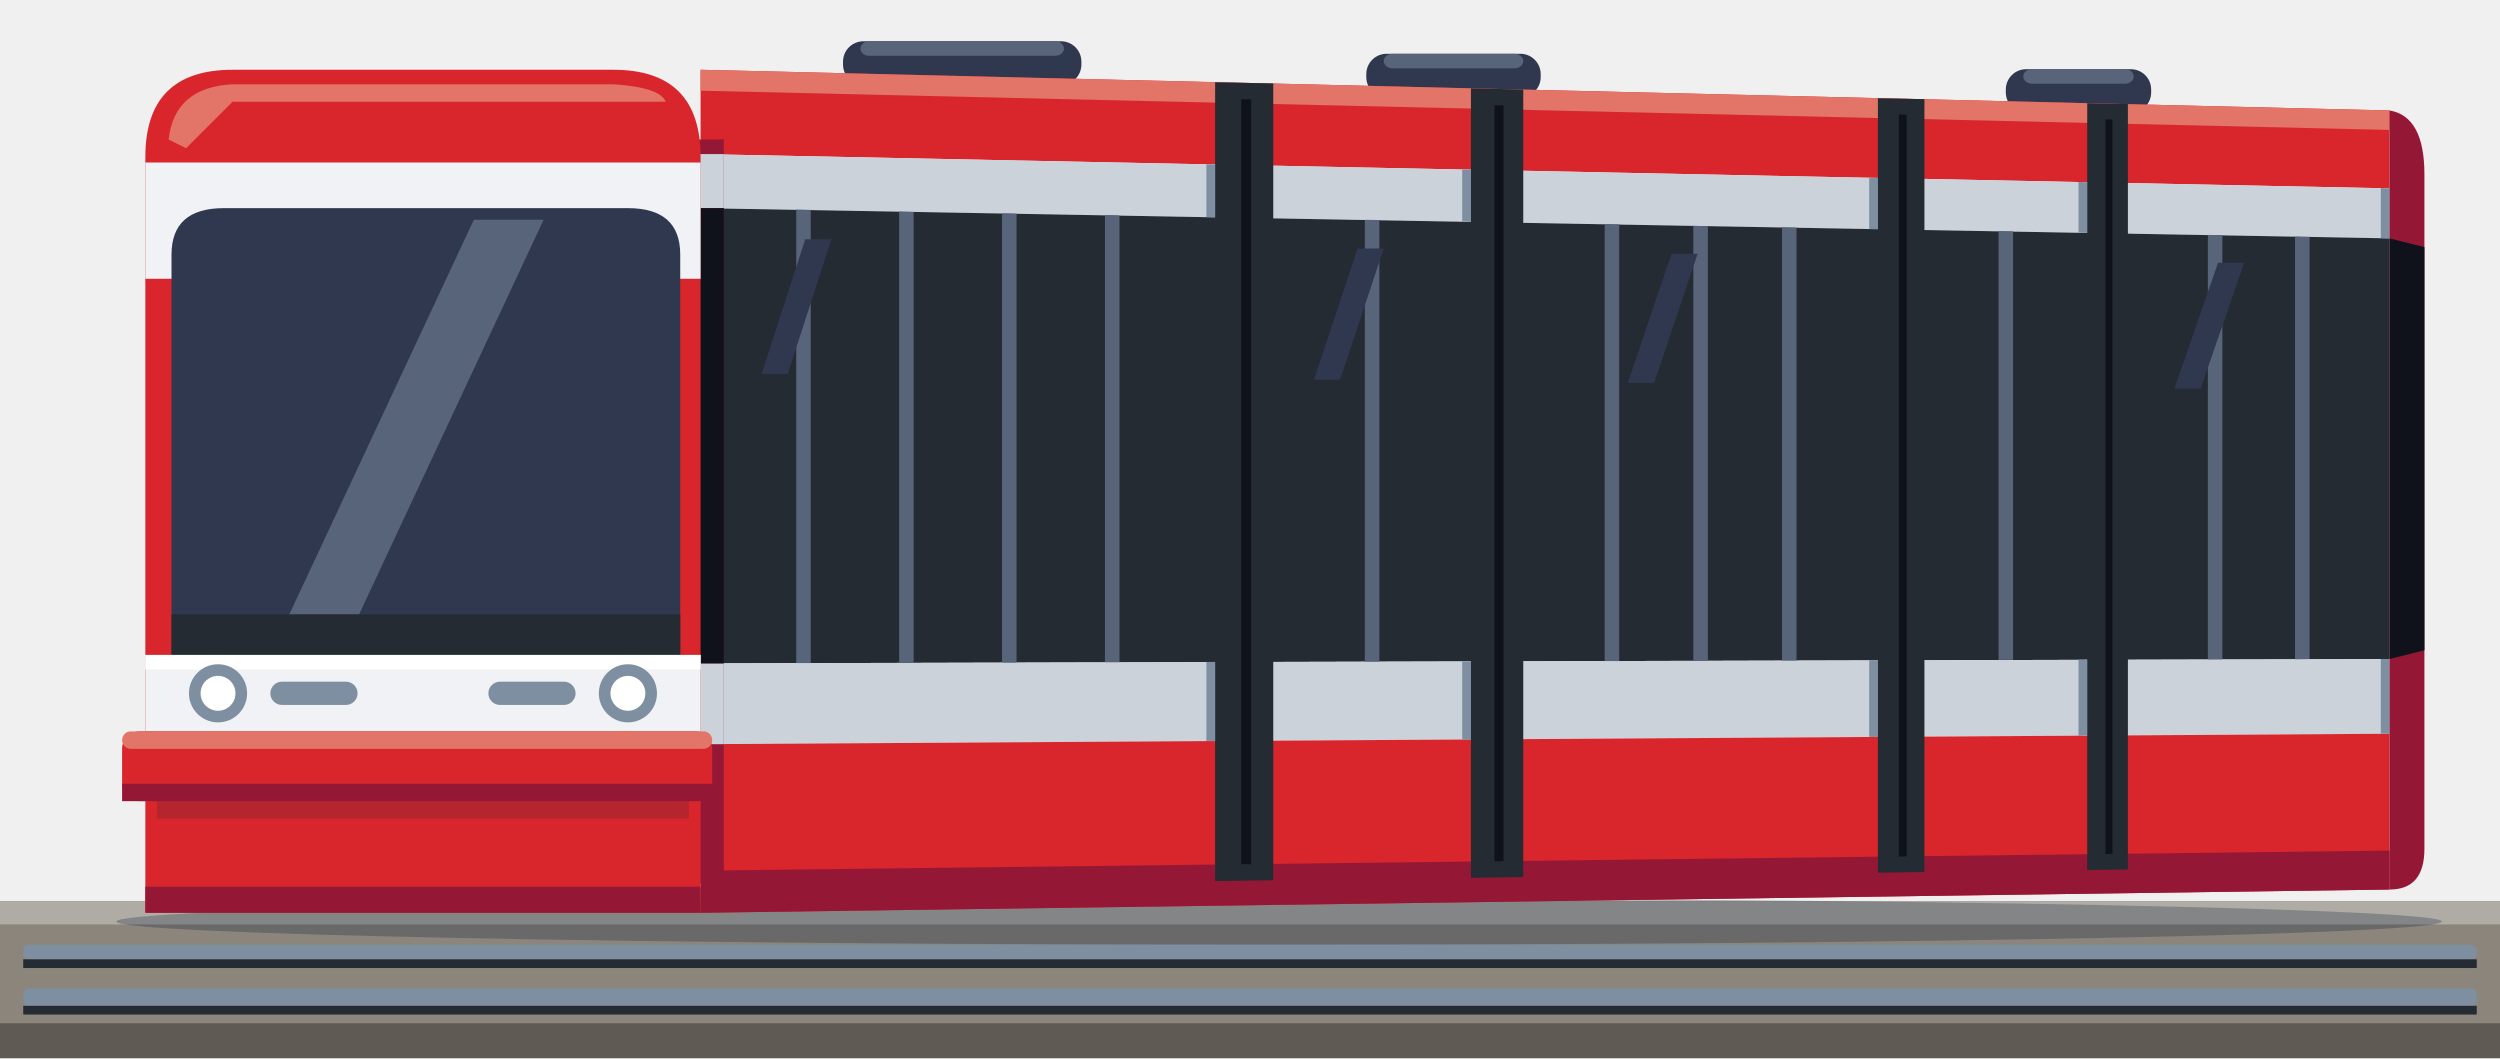
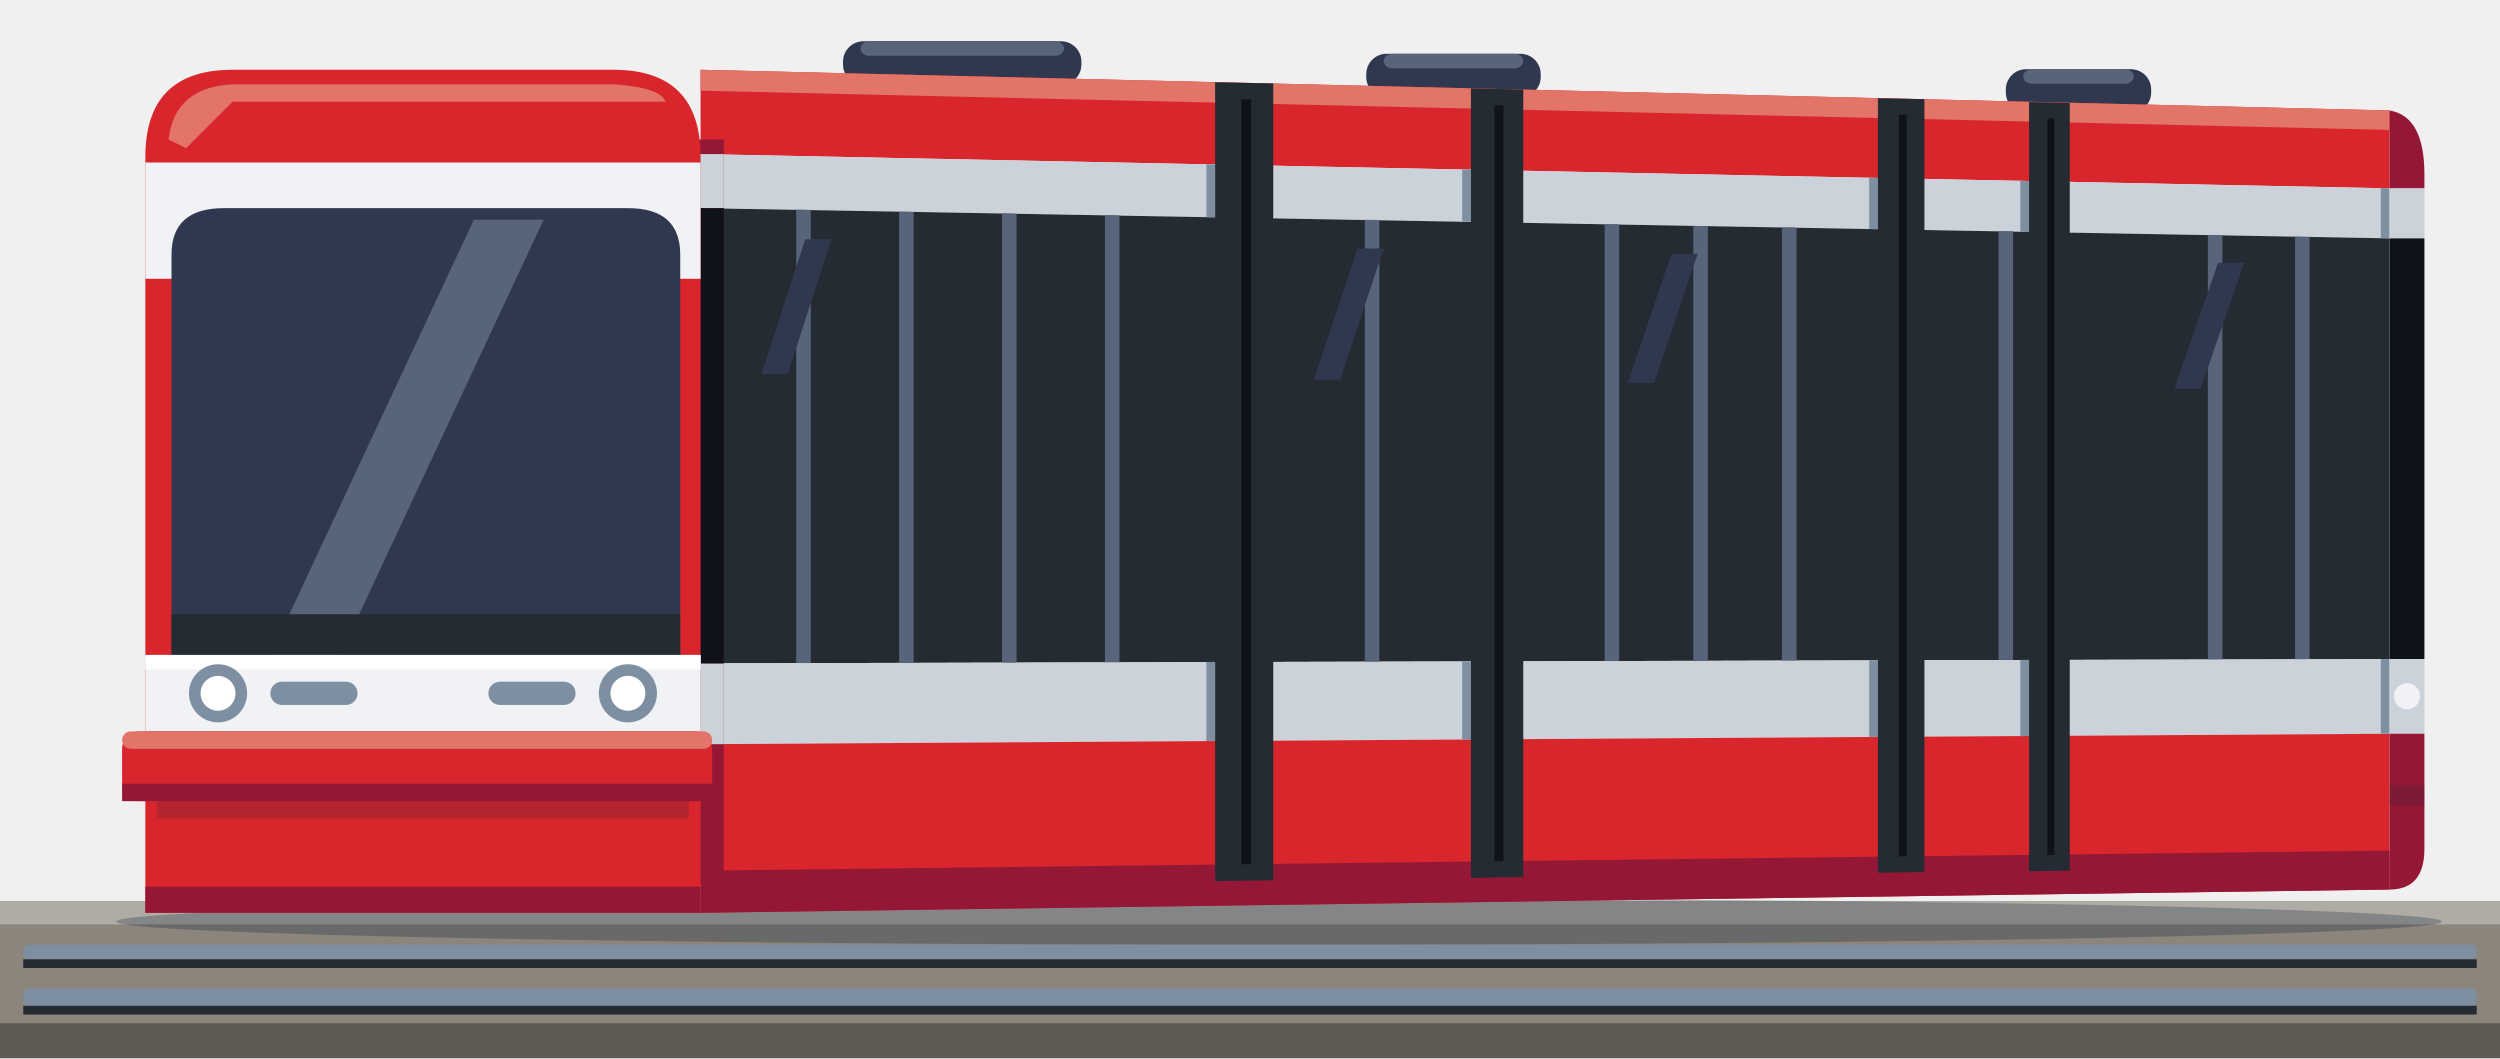
<svg xmlns="http://www.w3.org/2000/svg" width="860" height="364" viewBox="0 0 860 364" shape-rendering="geometricPrecision">
  <g transform="translate(0 -126)">
    <rect x="0" y="436" width="860" height="54" fill="#8b857c" />
    <rect x="0" y="436" width="860" height="8" fill="#afaca5" />
    <rect x="0" y="478" width="860" height="12" fill="#605a55" />
    <ellipse cx="440" cy="443" rx="400" ry="8" fill="#16203a" opacity="0.28" />
    <rect x="8" y="451" width="844" height="5" rx="2" fill="#7d8fa0" />
    <rect x="8" y="456" width="844" height="3" fill="#242b33" />
    <rect x="8" y="466" width="844" height="6" rx="2" fill="#7d8fa0" />
    <rect x="8" y="472" width="844" height="3" fill="#242b33" />
    <rect x="290" y="140.2" width="82" height="15" rx="7" fill="#30384f" />
    <rect x="296" y="140.2" width="70" height="5" rx="3" fill="#57647a" />
    <rect x="470" y="144.5" width="60" height="15" rx="7" fill="#30384f" />
    <rect x="476" y="144.5" width="48" height="5" rx="3" fill="#57647a" />
    <rect x="690" y="149.8" width="50" height="15" rx="7" fill="#30384f" />
    <rect x="696" y="149.8" width="38" height="5" rx="3" fill="#57647a" />
    <polygon points="241,150 822,164 822,190.8 241,179" fill="#d8262c" />
    <polygon points="241,179 822,190.8 822,208 241,197.6" fill="#cbd2da" />
    <polygon points="241,197.6 822,208 822,352.7 241,354.2" fill="#242b33" />
    <polygon points="241,354.2 822,352.7 822,378.4 241,382" fill="#cbd2da" />
    <polygon points="241,382 822,378.4 822,432 241,440" fill="#d8262c" />
    <polygon points="241,150 822,164 822,170.7 241,157.2" fill="#e27468" />
    <polygon points="241,425.5 822,418.6 822,432 241,440" fill="#941835" />
    <polygon points="273.9,198.1 278.9,198.2 278.9,354.1 273.9,354.1" fill="#57647a" />
    <polygon points="309.3,198.8 314.3,198.9 314.3,354 309.3,354" fill="#57647a" />
    <polygon points="344.7,199.4 349.7,199.5 349.7,353.9 344.7,353.9" fill="#57647a" />
    <polygon points="380.1,200 385.1,200.1 385.1,353.8 380.1,353.8" fill="#57647a" />
    <polygon points="415,182.5 418,182.6 418,200.7 415,200.7" fill="#7d8fa0" />
    <polygon points="415,353.7 418,353.7 418,380.9 415,380.9" fill="#7d8fa0" />
    <polygon points="469.5,201.6 474.5,201.7 474.5,353.6 469.5,353.6" fill="#57647a" />
    <polygon points="503,184.3 506,184.4 506,202.3 503,202.2" fill="#7d8fa0" />
    <polygon points="503,353.5 506,353.5 506,380.4 503,380.4" fill="#7d8fa0" />
    <polygon points="552,203.1 557,203.2 557,353.4 552,353.4" fill="#57647a" />
    <polygon points="582.5,203.7 587.5,203.8 587.5,353.3 582.5,353.3" fill="#57647a" />
    <polygon points="613,204.2 618,204.3 618,353.2 613,353.2" fill="#57647a" />
    <polygon points="643,187.2 646,187.2 646,204.8 643,204.8" fill="#7d8fa0" />
    <polygon points="643,353.1 646,353.1 646,379.5 643,379.5" fill="#7d8fa0" />
    <polygon points="687.5,205.5 692.5,205.6 692.5,353 687.5,353" fill="#57647a" />
-     <polygon points="715,188.6 718,188.7 718,206.1 715,206" fill="#7d8fa0" />
-     <polygon points="715,352.9 718,352.9 718,379 715,379.1" fill="#7d8fa0" />
+     <polygon points="695,188.2 698,188.3 698,205.8 695,205.7" fill="#7d8fa0" />
+     <polygon points="695,353 698,353 698,379.2 695,379.3" fill="#7d8fa0" />
    <polygon points="759.5,206.8 764.5,206.9 764.5,352.8 759.5,352.8" fill="#57647a" />
    <polygon points="789.5,207.4 794.5,207.5 794.5,352.7 789.5,352.8" fill="#57647a" />
    <polygon points="819,190.7 822,190.8 822,208 819,207.9" fill="#7d8fa0" />
    <polygon points="819,352.7 822,352.7 822,378.4 819,378.4" fill="#7d8fa0" />
    <polygon points="262,254.6 277,208.3 286,208.3 271,254.6" fill="#30384f" />
    <polygon points="452,256.6 467,211.5 476,211.5 461,256.6" fill="#30384f" />
    <polygon points="560,257.7 575,213.3 584,213.3 569,257.7" fill="#30384f" />
    <polygon points="748,259.7 763,216.4 772,216.4 757,259.7" fill="#30384f" />
    <polygon points="418,154.3 438,154.7 438,428.8 418,429.1" fill="#242b33" />
    <polygon points="427,160.1 430.4,160.2 430.4,423.3 427,423.3" fill="#0f121a" />
    <polygon points="506,156.4 524,156.8 524,427.7 506,428" fill="#242b33" />
    <polygon points="514.1,162.2 517.2,162.2 517.2,422.2 514.1,422.3" fill="#0f121a" />
    <polygon points="646,159.8 662,160.1 662,426 646,426.2" fill="#242b33" />
    <polygon points="653.2,165.4 655.9,165.5 655.9,420.6 653.2,420.6" fill="#0f121a" />
-     <polygon points="718,161.5 732,161.8 732,425.1 718,425.3" fill="#242b33" />
-     <polygon points="724.3,167.1 726.7,167.1 726.7,419.7 724.3,419.8" fill="#0f121a" />
-     <path d="M 822.0 164.0 Q 834.0 166.0 834.0 186.0 L 834.0 418.0 Q 834.0 432.0 822.0 432.0 Z" fill="#941835" />
-     <polygon points="822,208 834,211 834,349.7 822,352.7" fill="#0f121a" />
+     <polygon points="698,161.1 712,161.4 712,425.5 698,425.7" fill="#242b33" />
+     <polygon points="704.3,166.7 706.7,166.7 706.7,420.1 704.3,420.2" fill="#0f121a" />
+     <path d="M 822 164 Q 834 166 834 186 L 834 190.8 L 822 190.8 Z" fill="#941835" />
+     <polygon points="822,190.8 834,190.8 834,208 822,208" fill="#cbd2da" />
+     <polygon points="822,208 834,208 834,352.7 822,352.7" fill="#0f121a" />
+     <polygon points="822,352.7 834,352.7 834,378.4 822,378.4" fill="#cbd2da" />
+     <circle cx="828" cy="365.5" r="4.5" fill="#f0f2f5" />
+     <path d="M 822 378.4 L 834 378.4 L 834 418 Q 834 432 822 432 Z" fill="#941835" />
+     <polygon points="822,396 834,396 834,403 822,403" fill="#16203a" opacity="0.18" />
    <rect x="237" y="174" width="12" height="256" fill="#941835" />
    <rect x="237" y="179" width="12" height="18.6" fill="#cbd2da" />
    <rect x="237" y="354.2" width="12" height="27.8" fill="#cbd2da" />
    <rect x="237" y="197.6" width="12" height="156.6" fill="#0f121a" />
    <path d="M 50.0 440.0 L 50.0 180.0 Q 50.0 150.0 80.0 150.0 L 211.0 150.0 Q 241.0 150.0 241.0 180.0 L 241.0 440.0 Z" fill="#d8262c" />
    <path d="M 58.0 174.0 Q 60.0 156.0 80.0 155.0 L 211.0 155.0 Q 227.0 156.0 229.0 161.0 L 80.0 161.0 L 64.0 177.0 Z" fill="#e27468" />
    <rect x="50" y="181.9" width="191" height="40" fill="#f0f2f5" />
    <path d="M 59.0 351.3 L 59.0 213.6 Q 59.0 197.6 77.0 197.6 L 216.0 197.6 Q 234.0 197.6 234.0 213.6 L 234.0 351.3 Z" fill="#30384f" />
    <polygon points="93,351.3 163,201.6 187,201.6 117,351.3" fill="#57647a" />
    <rect x="59" y="337.3" width="175" height="14" fill="#242b33" />
    <rect x="50" y="351.3" width="191" height="26.4" fill="#f0f2f5" />
    <rect x="50" y="351.3" width="191" height="5" fill="#ffffff" />
    <circle cx="75" cy="364.5" r="10" fill="#7d8fa0" />
    <circle cx="75" cy="364.5" r="6" fill="#ffffff" />
    <circle cx="216" cy="364.5" r="10" fill="#7d8fa0" />
    <circle cx="216" cy="364.5" r="6" fill="#ffffff" />
    <rect x="93" y="360.5" width="30" height="8" rx="4" fill="#7d8fa0" />
    <rect x="168" y="360.5" width="30" height="8" rx="4" fill="#7d8fa0" />
    <rect x="42" y="377.6" width="203" height="24" rx="6" fill="#d8262c" />
    <rect x="42" y="377.6" width="203" height="6" rx="3" fill="#e27468" />
    <rect x="42" y="395.6" width="203" height="6" fill="#941835" />
    <rect x="50" y="431" width="191" height="9" fill="#941835" />
    <rect x="54" y="401.6" width="183" height="6" fill="#16203a" opacity="0.18" />
  </g>
</svg>
